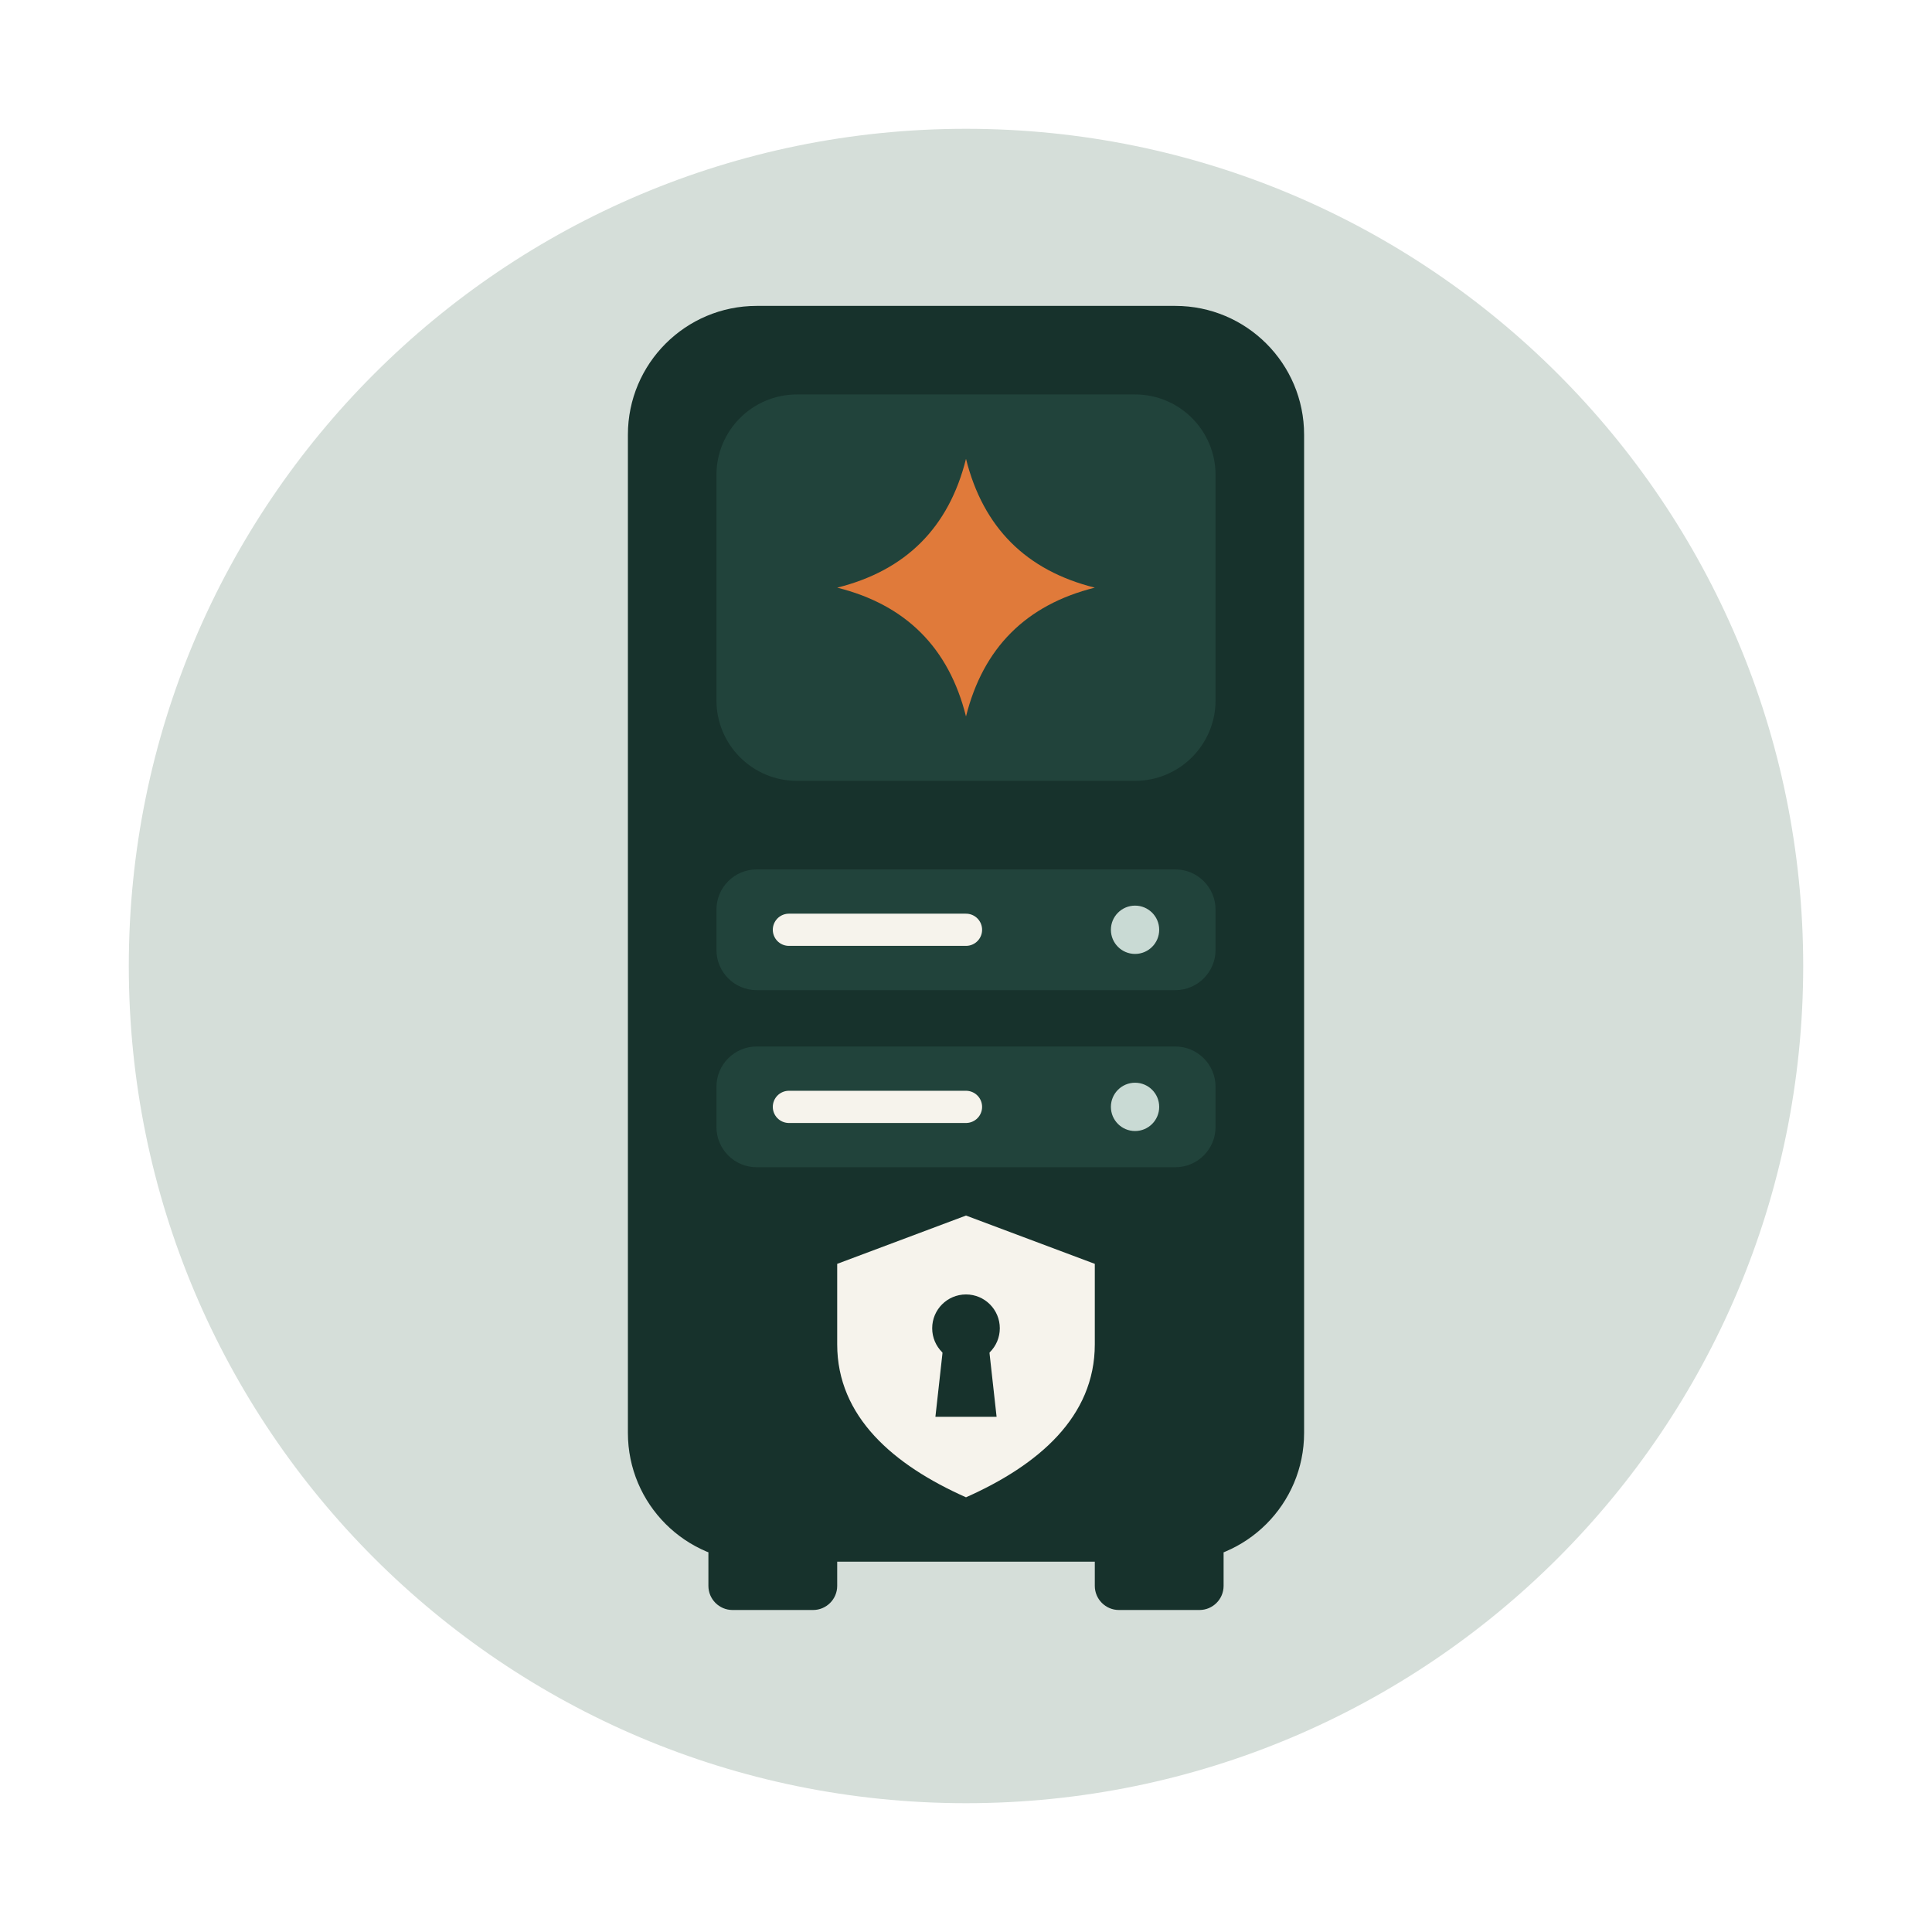
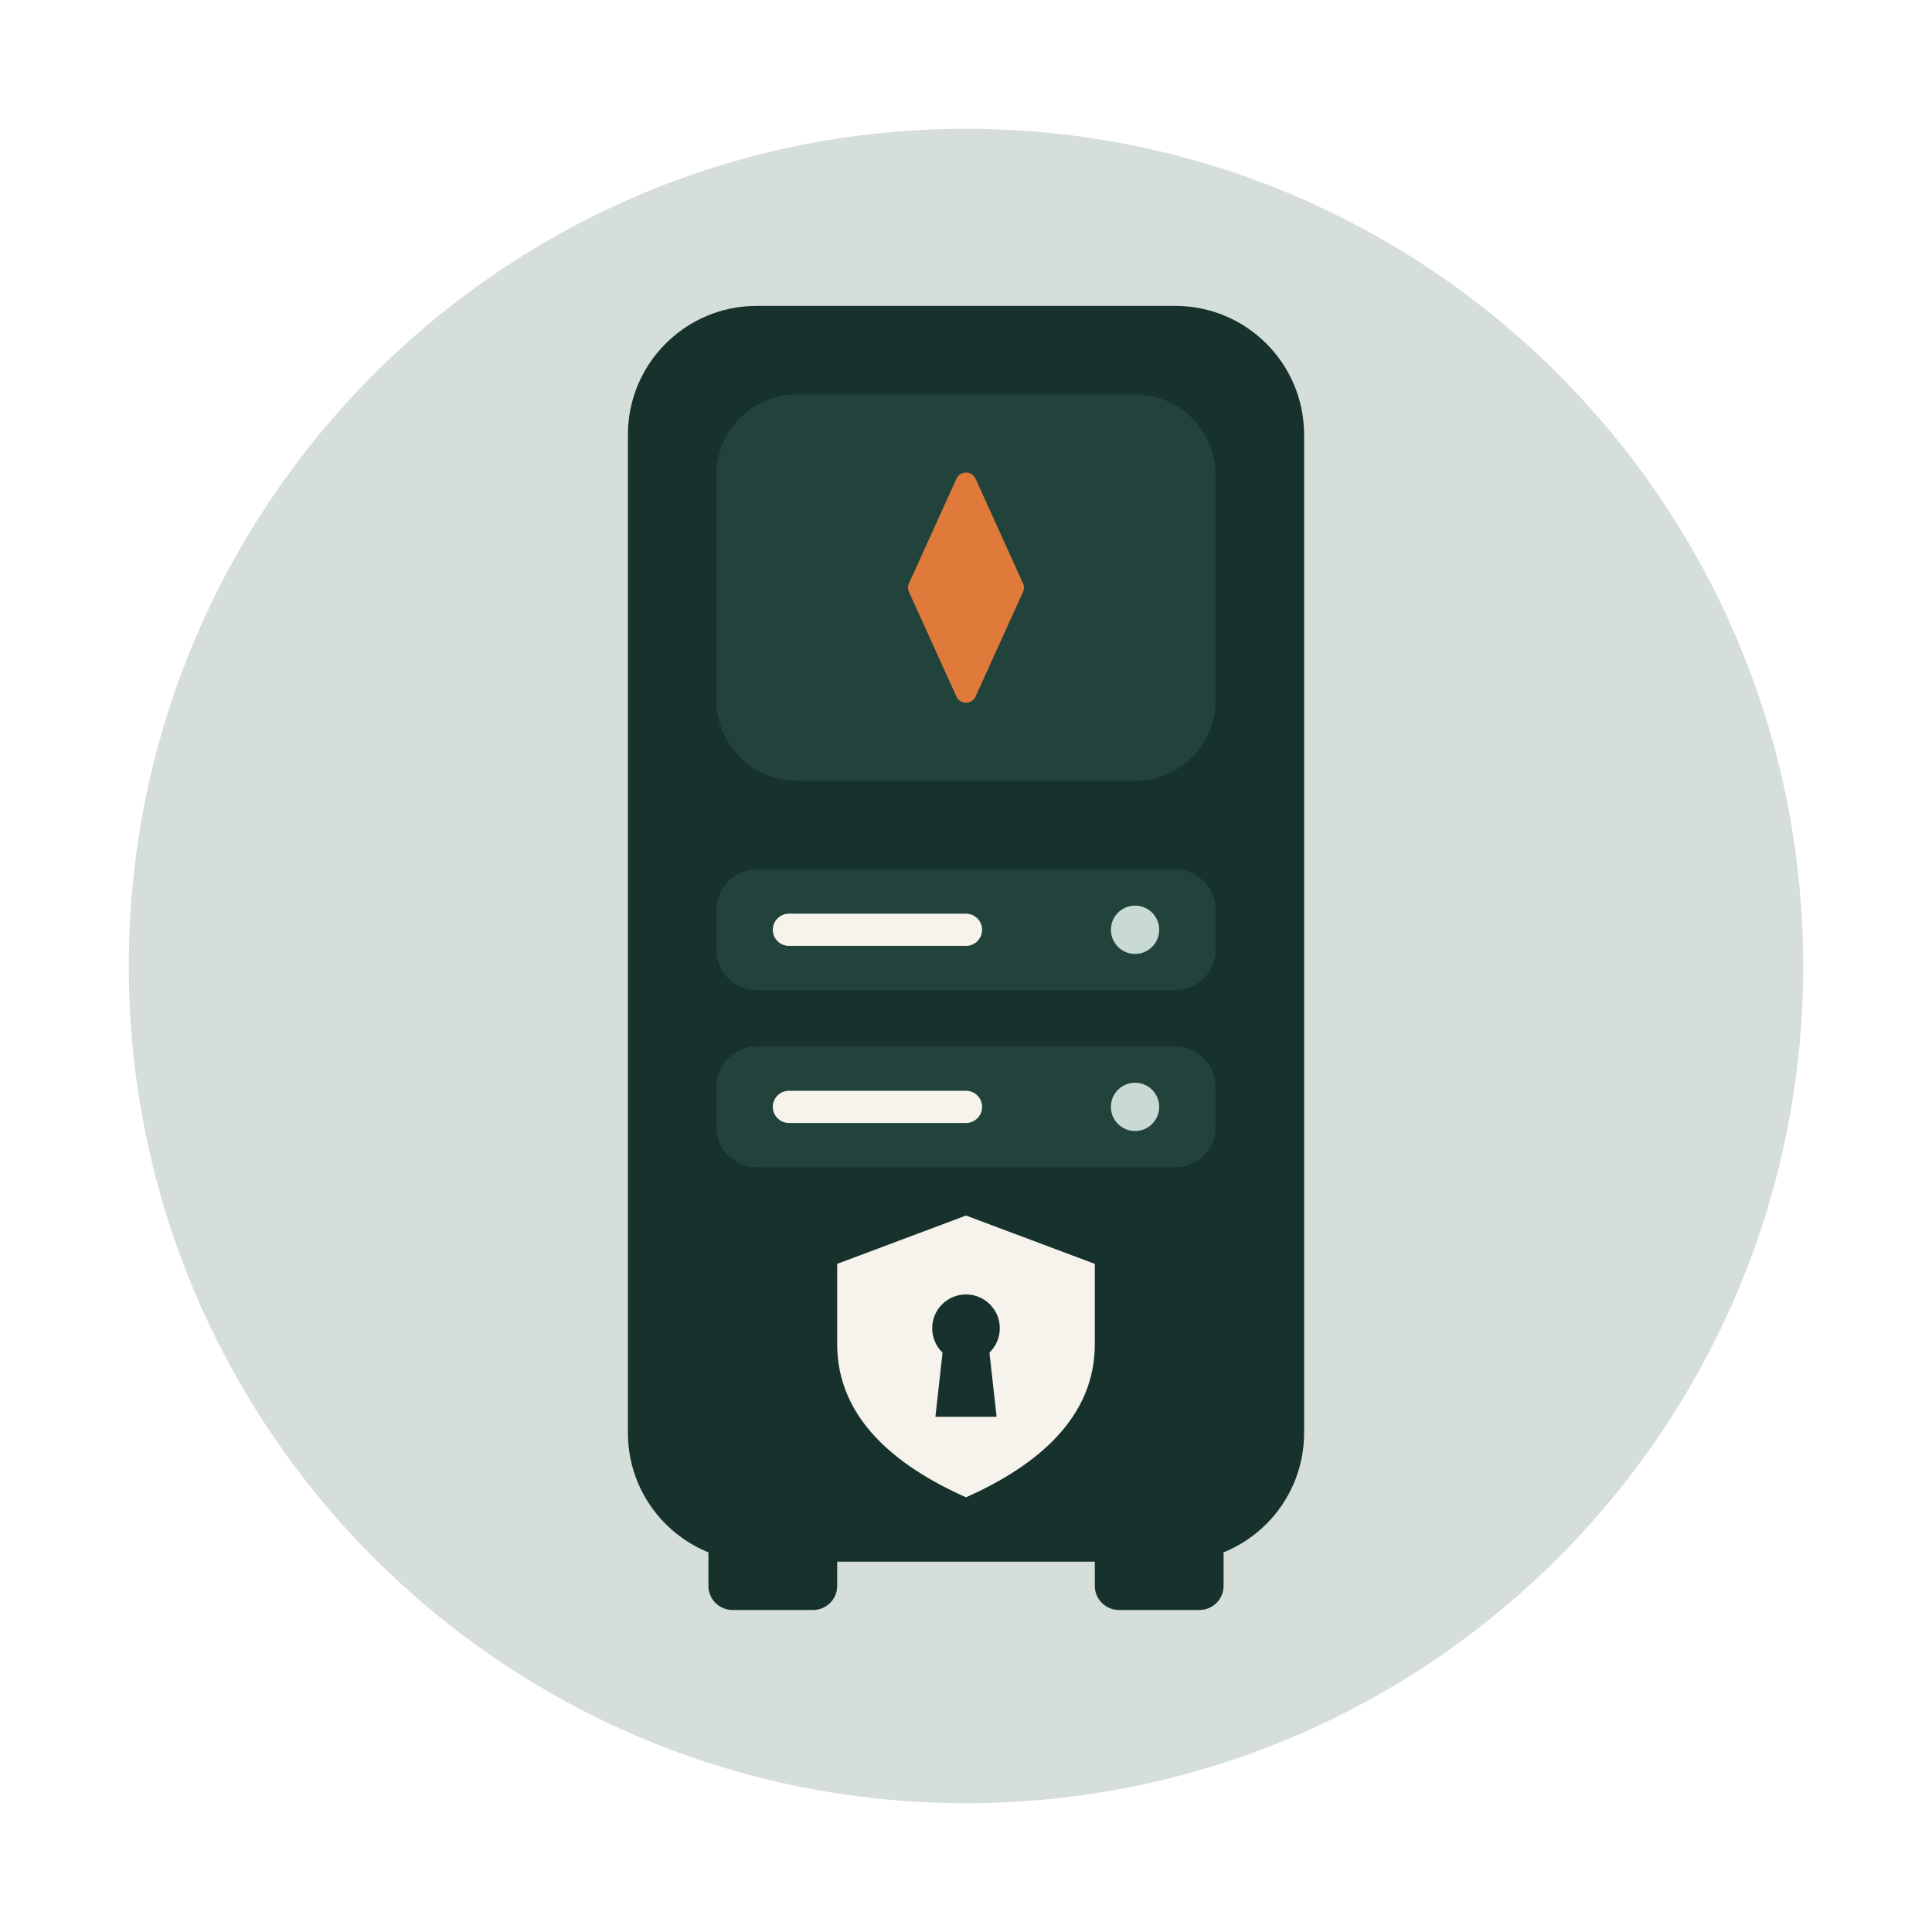
<svg xmlns="http://www.w3.org/2000/svg" viewBox="0 0 240 240" width="240" height="240">
  <circle cx="120" cy="120" r="104" fill="#D5DED9" />
  <rect x="78" y="38" width="84" height="156" rx="16" fill="#17322C" />
  <rect x="89" y="49" width="62" height="48" rx="10" fill="#21433B" />
-   <path fill="#E07A3A" d="M120 57Q123.2 69.8 136 73Q123.2 76.2 120 89Q116.8 76.2 104 73Q116.8 69.8 120 57Z" />
+   <path fill="#E07A3A" d="M118.8 59.5A1.3 1.3 0 0 1 121.2 59.5L127.1 72.5A1.3 1.3 0 0 1 127.1 73.5L121.2 86.5A1.3 1.3 0 0 1 118.8 86.5L112.9 73.5A1.3 1.3 0 0 1 112.9 72.5Z" />
  <rect x="89" y="108" width="62" height="15" rx="5" fill="#21433B" />
  <path d="M98 115.5L120 115.5" fill="none" stroke="#F6F3EC" stroke-width="4" stroke-linecap="round" stroke-linejoin="round" />
  <circle cx="141" cy="115.5" r="3" fill="#C9DAD4" />
  <rect x="89" y="130" width="62" height="15" rx="5" fill="#21433B" />
  <path d="M98 137.5L120 137.5" fill="none" stroke="#F6F3EC" stroke-width="4" stroke-linecap="round" stroke-linejoin="round" />
  <circle cx="141" cy="137.5" r="3" fill="#C9DAD4" />
  <path d="M120 151L136 157V167C136 176 129 182 120 186C111 182 104 176 104 167V157Z" fill="#F6F3EC" />
  <circle cx="120" cy="165" r="4.2" fill="#17322C" />
  <path d="M117.2 167L122.8 167L123.8 176L116.2 176Z" fill="#17322C" />
  <rect x="88" y="190" width="16" height="10" rx="3" fill="#17322C" />
  <rect x="136" y="190" width="16" height="10" rx="3" fill="#17322C" />
</svg>
